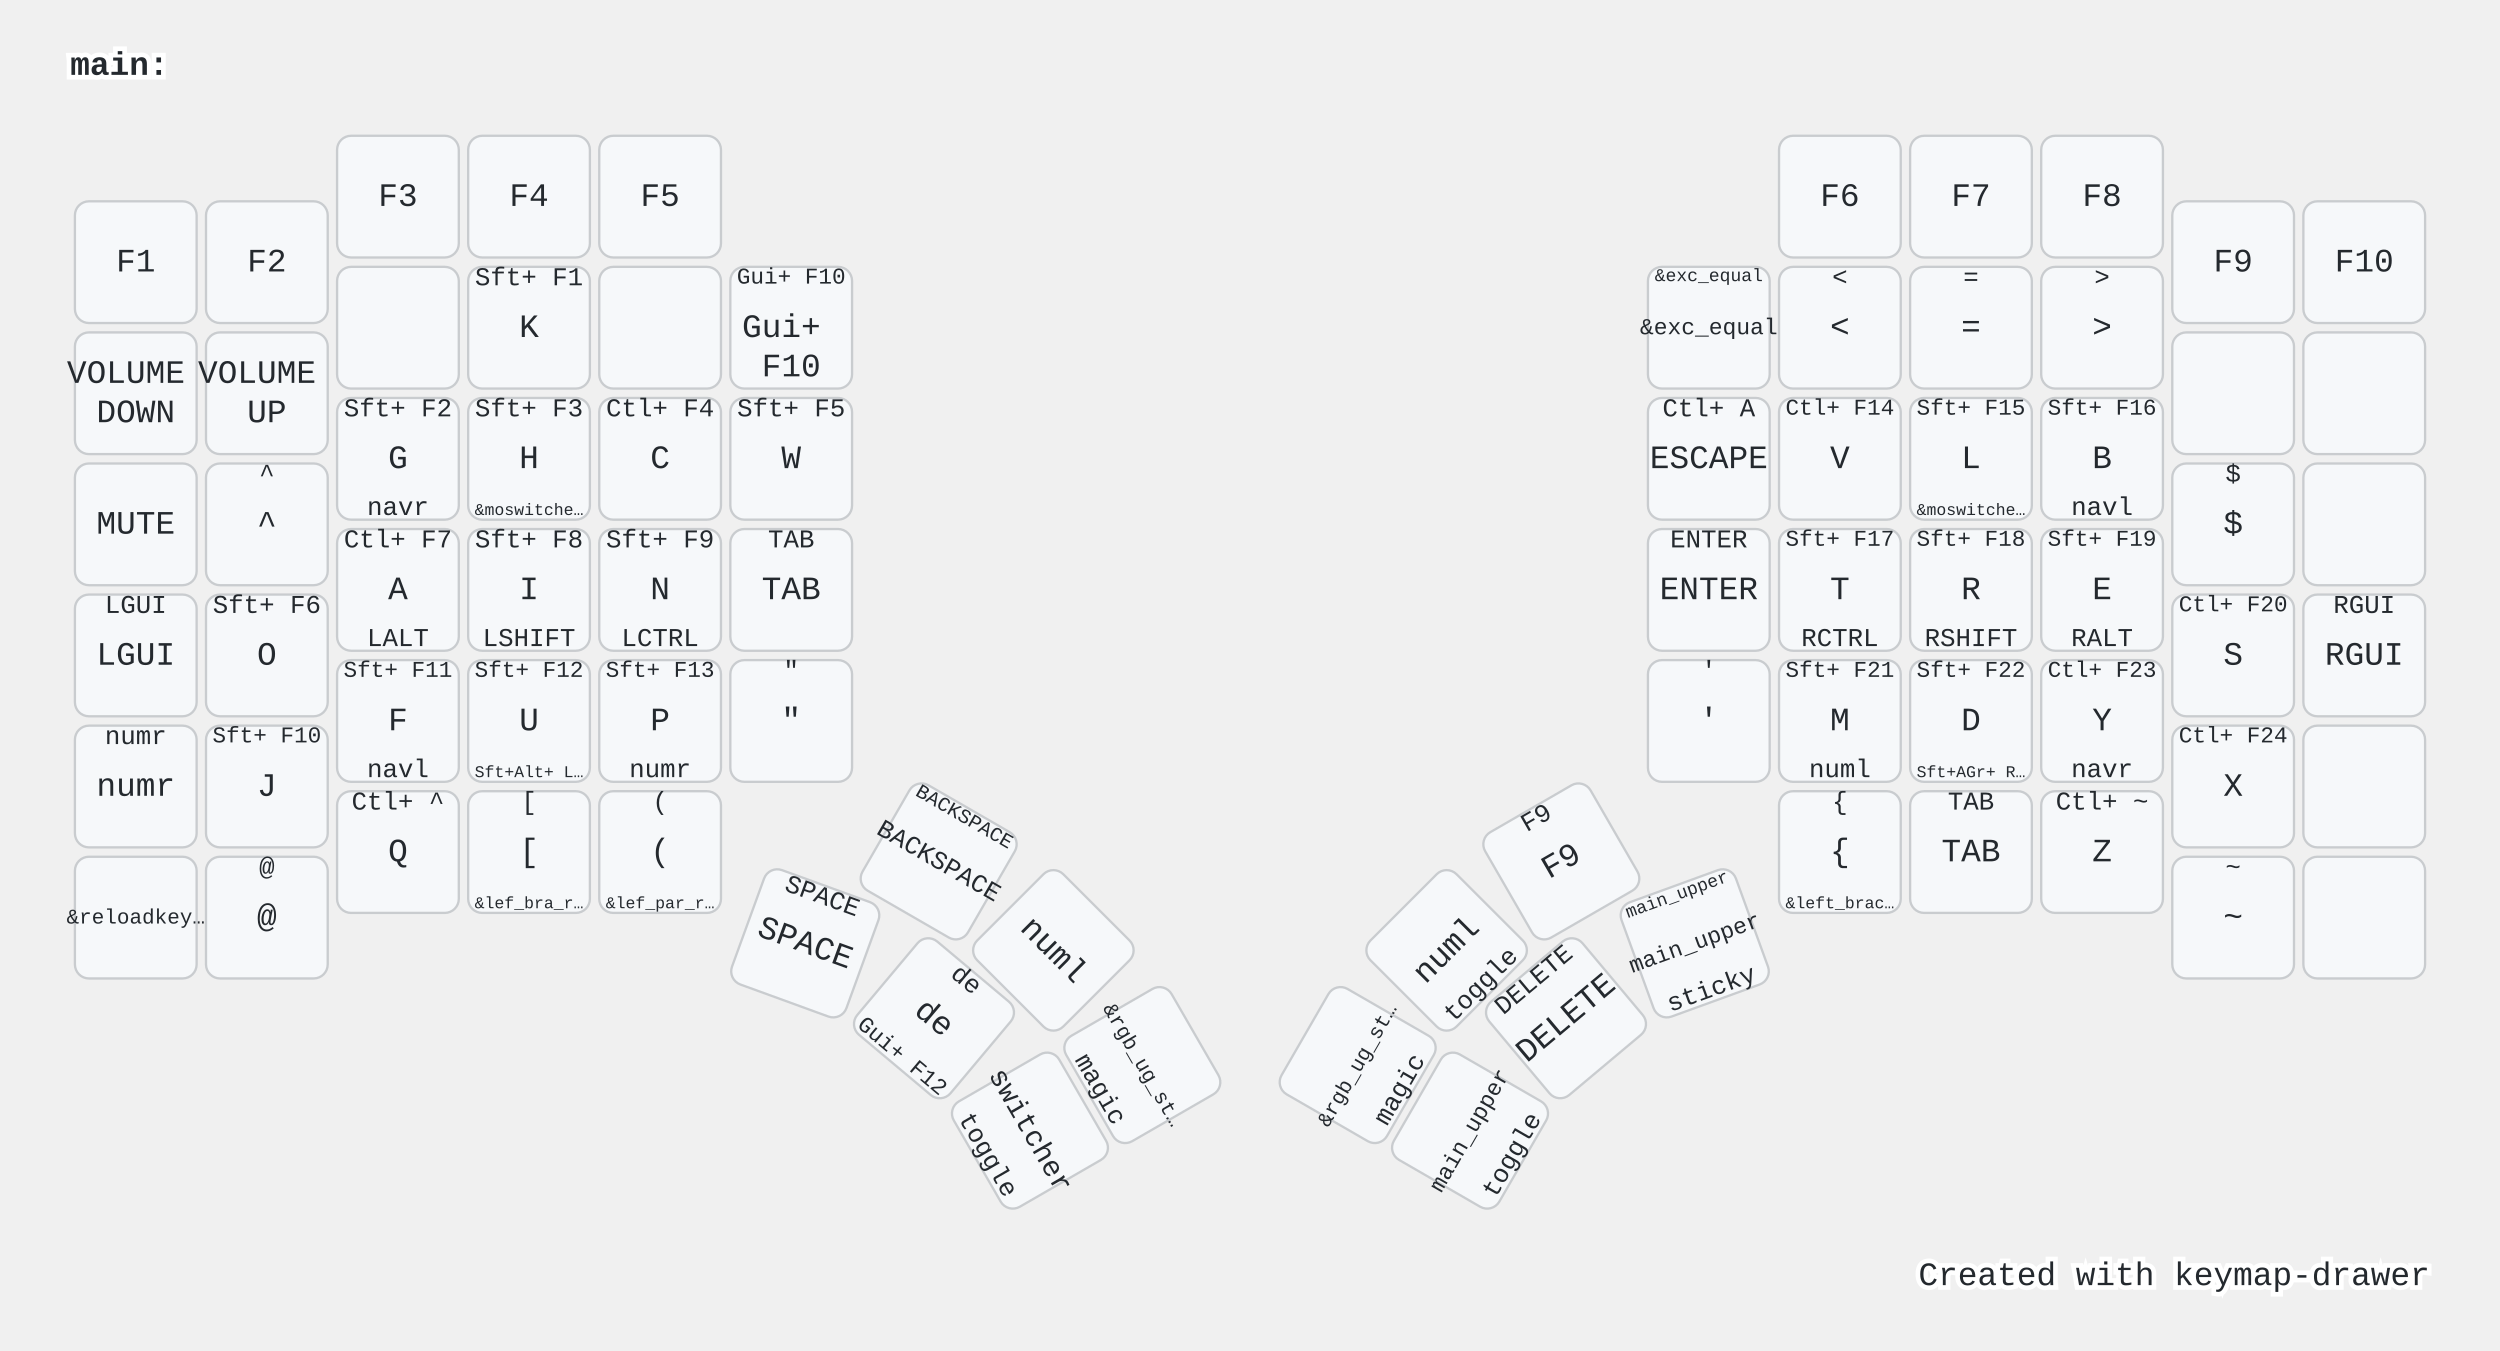
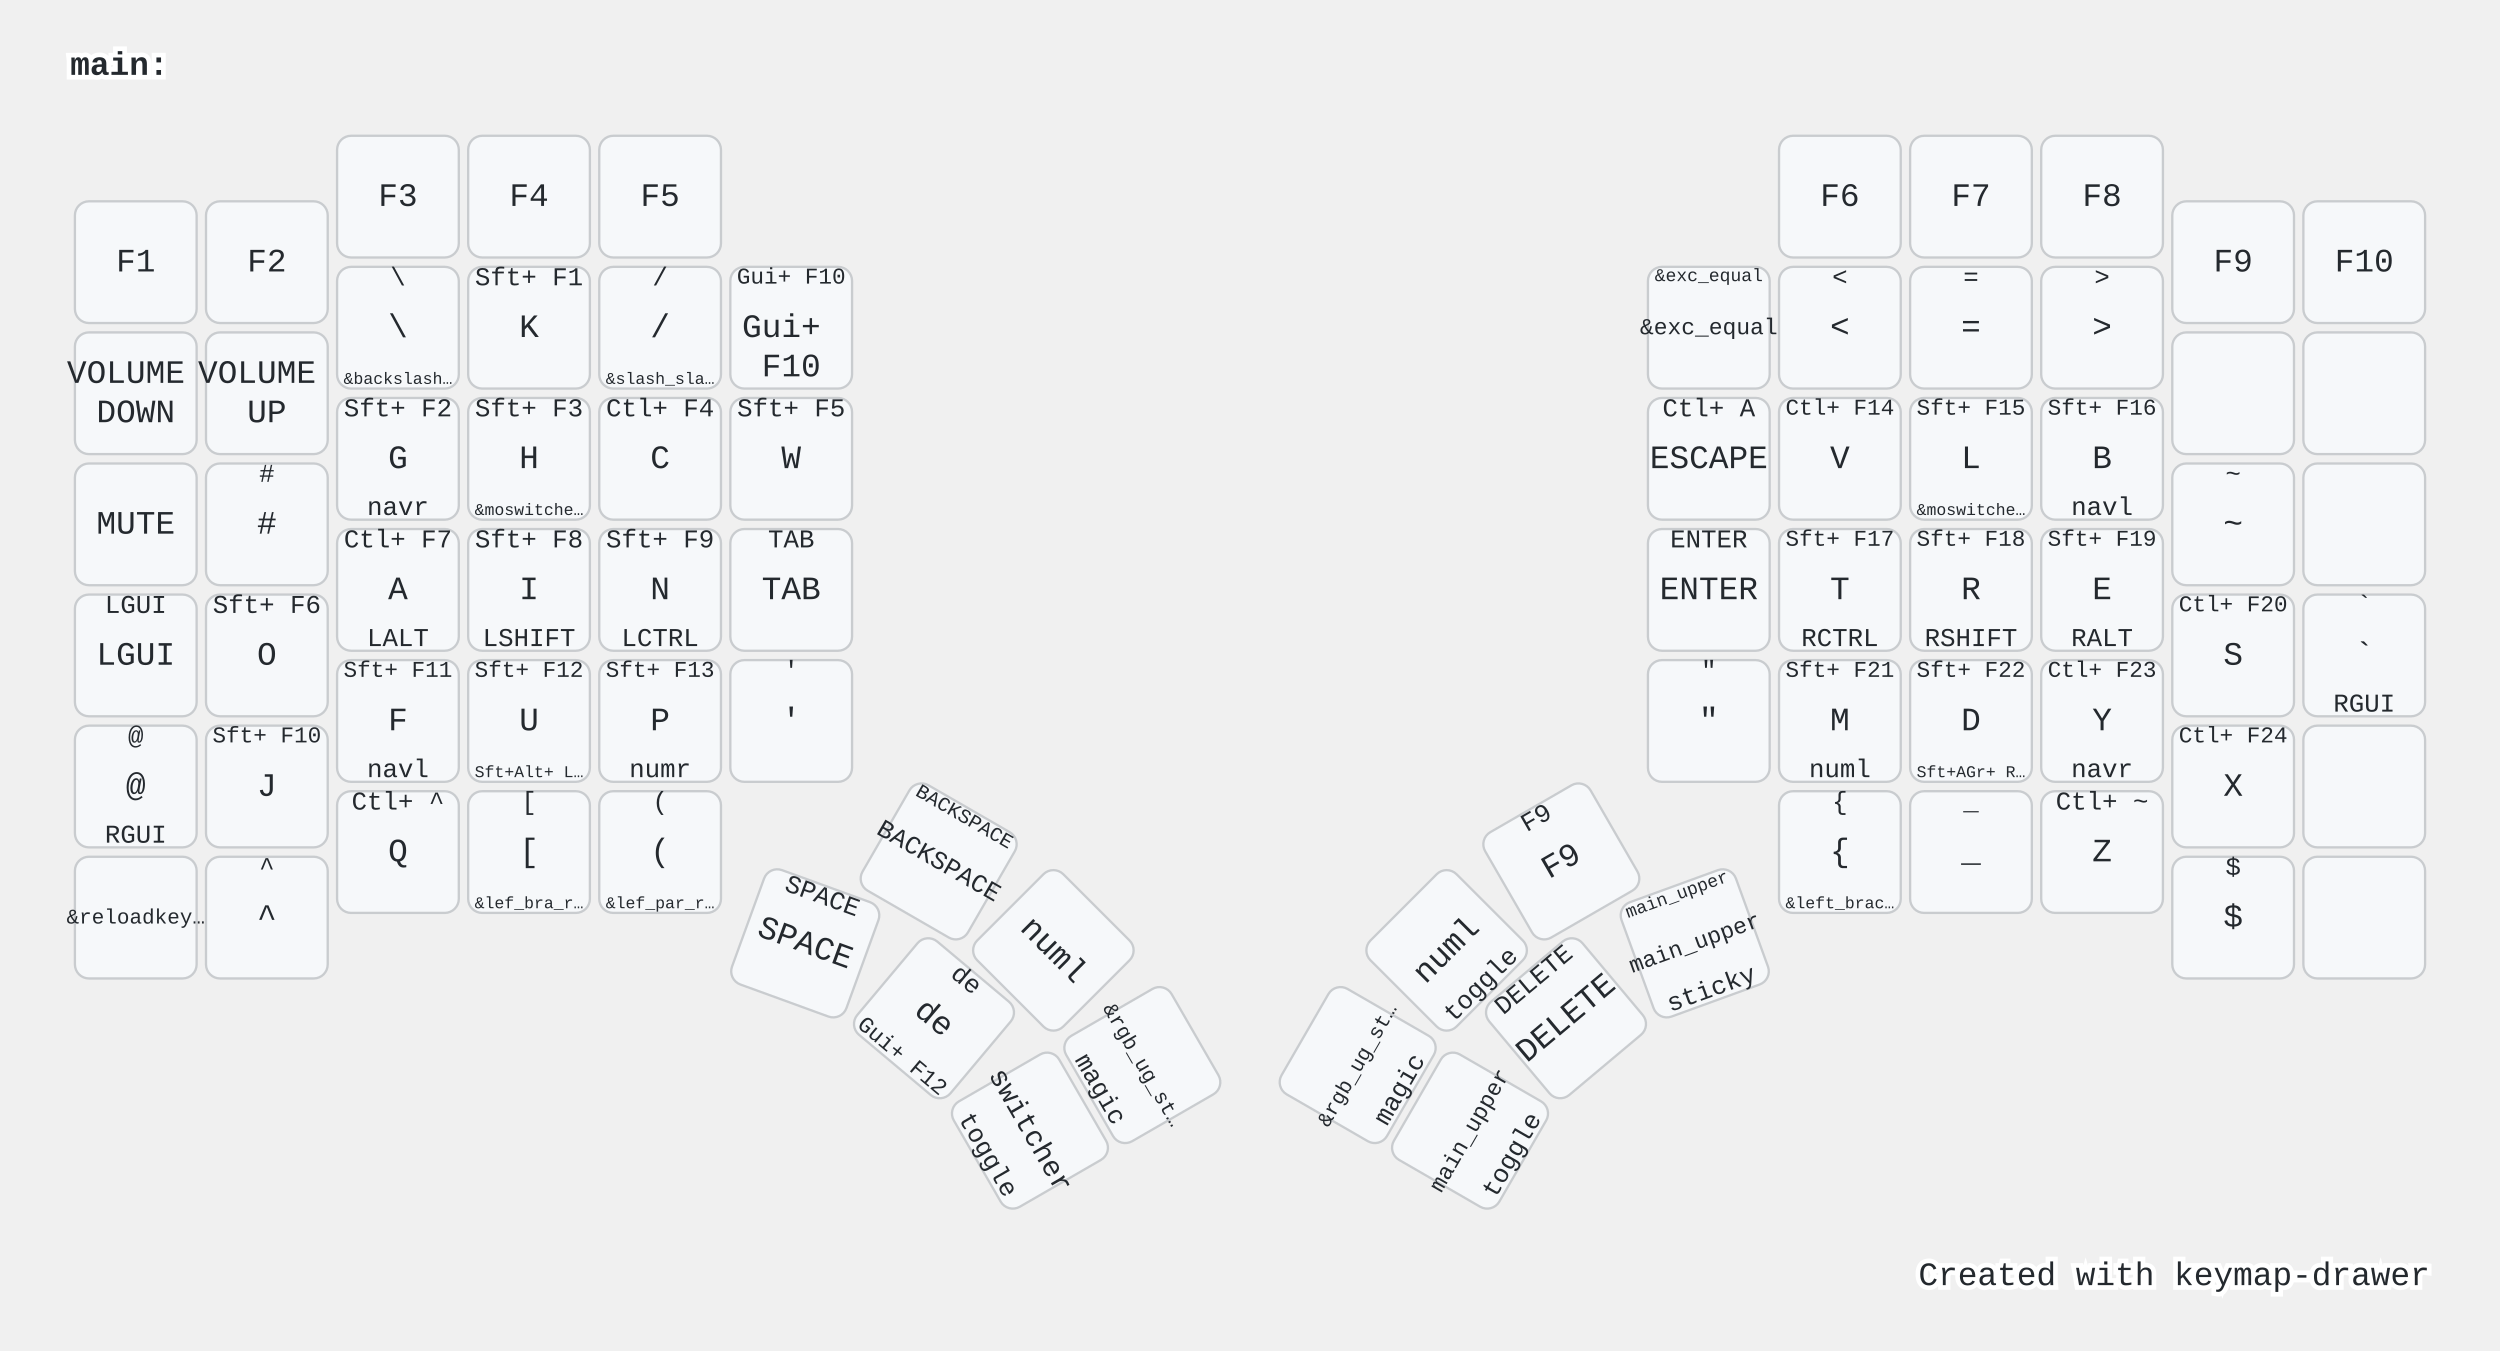
<svg xmlns="http://www.w3.org/2000/svg" width="1068" height="577" viewBox="0 0 1068 577" class="keymap">
  <style>/* inherit to force styles through use tags */
svg path {
    fill: inherit;
}

/* font and background color specifications */
svg.keymap {
    font-family: SFMono-Regular,Consolas,Liberation Mono,Menlo,monospace;
    font-size: 14px;
    font-kerning: normal;
    text-rendering: optimizeLegibility;
    fill: #24292e;
}

/* default key styling */
rect.key {
    fill: #f6f8fa;
}

rect.key, rect.combo {
    stroke: #c9cccf;
    stroke-width: 1;
}

/* default key side styling, only used is draw_key_sides is set */
rect.side {
    filter: brightness(90%);
}

/* color accent for combo boxes */
rect.combo, rect.combo-separate {
    fill: #cdf;
}

/* color accent for held keys */
rect.held, rect.combo.held {
    fill: #fdd;
}

/* color accent for ghost (optional) keys */
rect.ghost, rect.combo.ghost {
    stroke-dasharray: 4, 4;
    stroke-width: 2;
}

text {
    text-anchor: middle;
    dominant-baseline: middle;
}

/* styling for layer labels */
text.label {
    font-weight: bold;
    text-anchor: start;
    stroke: white;
    stroke-width: 4;
    paint-order: stroke;
}

/* styling for optional footer */
text.footer {
    text-anchor: end;
    dominant-baseline: auto;
    stroke: white;
    stroke-width: 4;
    paint-order: stroke;
}

/* styling for combo tap, and key hold/shifted label text */
text.combo, text.hold, text.shifted {
    font-size: 11px;
}

text.hold {
    text-anchor: middle;
    dominant-baseline: auto;
}

text.shifted {
    text-anchor: middle;
    dominant-baseline: hanging;
}

text.layer-activator {
    text-decoration: underline;
}

/* styling for hold/shifted label text in combo box */
text.combo.hold, text.combo.shifted {
    font-size: 8px;
}

/* lighter symbol for transparent keys */
text.trans {
    fill: #7b7e81;
}

/* styling for combo dendrons */
path.combo {
    stroke-width: 1;
    stroke: gray;
    fill: none;
}

/* Start Tabler Icons Cleanup */
/* cannot use height/width with glyphs */
.icon-tabler &gt; path {
    fill: inherit;
    stroke: inherit;
    stroke-width: 2;
}
/* hide tabler's default box */
.icon-tabler &gt; path[stroke="none"][fill="none"] {
    visibility: hidden;
}
/* End Tabler Icons Cleanup */

@media (prefers-color-scheme: dark) {
svg.keymap { fill: #d1d6db; }
rect.key { fill: #3f4750; }
rect.key, rect.combo { stroke: #60666c; }
rect.combo, rect.combo-separate { fill: #1f3d7a; }
rect.held, rect.combo.held { fill: #854747; }
text.label, text.footer { stroke: black; }
text.trans { fill: #7e8184; }
path.combo { stroke: #7f7f7f; }

}</style>
  <g transform="translate(30, 0)" class="layer-main">
    <text x="0" y="28" class="label" id="main">main:</text>
    <g transform="translate(0, 56)">
      <g transform="translate(28, 56)" class="key keypos-0">
        <rect rx="6" ry="6" x="-26" y="-26" width="52" height="52" class="key" />
        <text x="0" y="0" class="key tap">F1</text>
      </g>
      <g transform="translate(84, 56)" class="key keypos-1">
        <rect rx="6" ry="6" x="-26" y="-26" width="52" height="52" class="key" />
        <text x="0" y="0" class="key tap">F2</text>
      </g>
      <g transform="translate(140, 28)" class="key keypos-2">
        <rect rx="6" ry="6" x="-26" y="-26" width="52" height="52" class="key" />
        <text x="0" y="0" class="key tap">F3</text>
      </g>
      <g transform="translate(196, 28)" class="key keypos-3">
        <rect rx="6" ry="6" x="-26" y="-26" width="52" height="52" class="key" />
        <text x="0" y="0" class="key tap">F4</text>
      </g>
      <g transform="translate(252, 28)" class="key keypos-4">
        <rect rx="6" ry="6" x="-26" y="-26" width="52" height="52" class="key" />
        <text x="0" y="0" class="key tap">F5</text>
      </g>
      <g transform="translate(756, 28)" class="key keypos-5">
        <rect rx="6" ry="6" x="-26" y="-26" width="52" height="52" class="key" />
        <text x="0" y="0" class="key tap">F6</text>
      </g>
      <g transform="translate(812, 28)" class="key keypos-6">
        <rect rx="6" ry="6" x="-26" y="-26" width="52" height="52" class="key" />
        <text x="0" y="0" class="key tap">F7</text>
      </g>
      <g transform="translate(868, 28)" class="key keypos-7">
        <rect rx="6" ry="6" x="-26" y="-26" width="52" height="52" class="key" />
        <text x="0" y="0" class="key tap">F8</text>
      </g>
      <g transform="translate(924, 56)" class="key keypos-8">
        <rect rx="6" ry="6" x="-26" y="-26" width="52" height="52" class="key" />
        <text x="0" y="0" class="key tap">F9</text>
      </g>
      <g transform="translate(980, 56)" class="key keypos-9">
        <rect rx="6" ry="6" x="-26" y="-26" width="52" height="52" class="key" />
        <text x="0" y="0" class="key tap">F10</text>
      </g>
      <g transform="translate(28, 112)" class="key keypos-10">
        <rect rx="6" ry="6" x="-26" y="-26" width="52" height="52" class="key" />
        <text x="0" y="0" class="key tap">
          <tspan x="0" dy="-0.6em">VOLUME</tspan>
          <tspan x="0" dy="1.2em">DOWN</tspan>
        </text>
      </g>
      <g transform="translate(84, 112)" class="key keypos-11">
        <rect rx="6" ry="6" x="-26" y="-26" width="52" height="52" class="key" />
        <text x="0" y="0" class="key tap">
          <tspan x="0" dy="-0.6em">VOLUME</tspan>
          <tspan x="0" dy="1.2em">UP</tspan>
        </text>
      </g>
      <g transform="translate(140, 84)" class="key keypos-12">
        <rect rx="6" ry="6" x="-26" y="-26" width="52" height="52" class="key" />
+         <text x="0" y="0" class="key tap">\</text>
+         <text x="0" y="24" class="key hold">
+           <tspan style="font-size: 64%">&amp;backslash…</tspan>
+         </text>
+         <text x="0" y="-24" class="key shifted">\</text>
      </g>
      <g transform="translate(196, 84)" class="key keypos-13">
        <rect rx="6" ry="6" x="-26" y="-26" width="52" height="52" class="key" />
        <text x="0" y="0" class="key tap">K</text>
        <text x="0" y="-24" class="key shifted">Sft+ F1</text>
      </g>
      <g transform="translate(252, 84)" class="key keypos-14">
        <rect rx="6" ry="6" x="-26" y="-26" width="52" height="52" class="key" />
+         <text x="0" y="0" class="key tap">/</text>
+         <text x="0" y="24" class="key hold">
+           <tspan style="font-size: 64%">&amp;slash_sla…</tspan>
+         </text>
+         <text x="0" y="-24" class="key shifted">/</text>
      </g>
      <g transform="translate(308, 84)" class="key keypos-15">
        <rect rx="6" ry="6" x="-26" y="-26" width="52" height="52" class="key" />
        <text x="0" y="0" class="key tap">
          <tspan x="0" dy="-0.0em">Gui+</tspan>
          <tspan x="0" dy="1.2em">F10</tspan>
        </text>
        <text x="0" y="-24" class="key shifted">
          <tspan style="font-size: 88%">Gui+ F10</tspan>
        </text>
      </g>
      <g transform="translate(700, 84)" class="key keypos-16">
        <rect rx="6" ry="6" x="-26" y="-26" width="52" height="52" class="key" />
        <text x="0" y="0" class="key tap">
          <tspan style="font-size: 70%">&amp;exc_equal</tspan>
        </text>
        <text x="0" y="-24" class="key shifted">
          <tspan style="font-size: 70%">&amp;exc_equal</tspan>
        </text>
      </g>
      <g transform="translate(756, 84)" class="key keypos-17">
        <rect rx="6" ry="6" x="-26" y="-26" width="52" height="52" class="key" />
        <text x="0" y="0" class="key tap">&lt;</text>
        <text x="0" y="-24" class="key shifted">&lt;</text>
      </g>
      <g transform="translate(812, 84)" class="key keypos-18">
        <rect rx="6" ry="6" x="-26" y="-26" width="52" height="52" class="key" />
        <text x="0" y="0" class="key tap">=</text>
        <text x="0" y="-24" class="key shifted">=</text>
      </g>
      <g transform="translate(868, 84)" class="key keypos-19">
        <rect rx="6" ry="6" x="-26" y="-26" width="52" height="52" class="key" />
        <text x="0" y="0" class="key tap">&gt;</text>
        <text x="0" y="-24" class="key shifted">&gt;</text>
      </g>
      <g transform="translate(924, 112)" class="key keypos-20">
        <rect rx="6" ry="6" x="-26" y="-26" width="52" height="52" class="key" />
      </g>
      <g transform="translate(980, 112)" class="key keypos-21">
        <rect rx="6" ry="6" x="-26" y="-26" width="52" height="52" class="key" />
      </g>
      <g transform="translate(28, 168)" class="key keypos-22">
        <rect rx="6" ry="6" x="-26" y="-26" width="52" height="52" class="key" />
        <text x="0" y="0" class="key tap">MUTE</text>
      </g>
      <g transform="translate(84, 168)" class="key keypos-23">
        <rect rx="6" ry="6" x="-26" y="-26" width="52" height="52" class="key" />
-         <text x="0" y="0" class="key tap">^</text>
-         <text x="0" y="-24" class="key shifted">^</text>
+         <text x="0" y="0" class="key tap">#</text>
+         <text x="0" y="-24" class="key shifted">#</text>
      </g>
      <g transform="translate(140, 140)" class="key keypos-24">
        <rect rx="6" ry="6" x="-26" y="-26" width="52" height="52" class="key" />
        <text x="0" y="0" class="key tap">G</text>
        <text x="0" y="24" class="key hold">navr</text>
        <text x="0" y="-24" class="key shifted">Sft+ F2</text>
      </g>
      <g transform="translate(196, 140)" class="key keypos-25">
        <rect rx="6" ry="6" x="-26" y="-26" width="52" height="52" class="key" />
        <text x="0" y="0" class="key tap">H</text>
        <text x="0" y="24" class="key hold">
          <tspan style="font-size: 64%">&amp;moswitche…</tspan>
        </text>
        <text x="0" y="-24" class="key shifted">Sft+ F3</text>
      </g>
      <g transform="translate(252, 140)" class="key keypos-26">
        <rect rx="6" ry="6" x="-26" y="-26" width="52" height="52" class="key" />
        <text x="0" y="0" class="key tap">C</text>
        <text x="0" y="-24" class="key shifted">Ctl+ F4</text>
      </g>
      <g transform="translate(308, 140)" class="key keypos-27">
        <rect rx="6" ry="6" x="-26" y="-26" width="52" height="52" class="key" />
        <text x="0" y="0" class="key tap">W</text>
        <text x="0" y="-24" class="key shifted">Sft+ F5</text>
      </g>
      <g transform="translate(700, 140)" class="key keypos-28">
        <rect rx="6" ry="6" x="-26" y="-26" width="52" height="52" class="key" />
        <text x="0" y="0" class="key tap">ESCAPE</text>
        <text x="0" y="-24" class="key shifted">Ctl+ A</text>
      </g>
      <g transform="translate(756, 140)" class="key keypos-29">
        <rect rx="6" ry="6" x="-26" y="-26" width="52" height="52" class="key" />
        <text x="0" y="0" class="key tap">V</text>
        <text x="0" y="-24" class="key shifted">
          <tspan style="font-size: 88%">Ctl+ F14</tspan>
        </text>
      </g>
      <g transform="translate(812, 140)" class="key keypos-30">
        <rect rx="6" ry="6" x="-26" y="-26" width="52" height="52" class="key" />
        <text x="0" y="0" class="key tap">L</text>
        <text x="0" y="24" class="key hold">
          <tspan style="font-size: 64%">&amp;moswitche…</tspan>
        </text>
        <text x="0" y="-24" class="key shifted">
          <tspan style="font-size: 88%">Sft+ F15</tspan>
        </text>
      </g>
      <g transform="translate(868, 140)" class="key keypos-31">
        <rect rx="6" ry="6" x="-26" y="-26" width="52" height="52" class="key" />
        <text x="0" y="0" class="key tap">B</text>
        <text x="0" y="24" class="key hold">navl</text>
        <text x="0" y="-24" class="key shifted">
          <tspan style="font-size: 88%">Sft+ F16</tspan>
        </text>
      </g>
      <g transform="translate(924, 168)" class="key keypos-32">
        <rect rx="6" ry="6" x="-26" y="-26" width="52" height="52" class="key" />
-         <text x="0" y="0" class="key tap">$</text>
-         <text x="0" y="-24" class="key shifted">$</text>
+         <text x="0" y="0" class="key tap">~</text>
+         <text x="0" y="-24" class="key shifted">~</text>
      </g>
      <g transform="translate(980, 168)" class="key keypos-33">
        <rect rx="6" ry="6" x="-26" y="-26" width="52" height="52" class="key" />
      </g>
      <g transform="translate(28, 224)" class="key keypos-34">
        <rect rx="6" ry="6" x="-26" y="-26" width="52" height="52" class="key" />
        <text x="0" y="0" class="key tap">LGUI</text>
        <text x="0" y="-24" class="key shifted">LGUI</text>
      </g>
      <g transform="translate(84, 224)" class="key keypos-35">
        <rect rx="6" ry="6" x="-26" y="-26" width="52" height="52" class="key" />
        <text x="0" y="0" class="key tap">O</text>
        <text x="0" y="-24" class="key shifted">Sft+ F6</text>
      </g>
      <g transform="translate(140, 196)" class="key keypos-36">
        <rect rx="6" ry="6" x="-26" y="-26" width="52" height="52" class="key" />
        <text x="0" y="0" class="key tap">A</text>
        <text x="0" y="24" class="key hold">LALT</text>
        <text x="0" y="-24" class="key shifted">Ctl+ F7</text>
      </g>
      <g transform="translate(196, 196)" class="key keypos-37">
        <rect rx="6" ry="6" x="-26" y="-26" width="52" height="52" class="key" />
        <text x="0" y="0" class="key tap">I</text>
        <text x="0" y="24" class="key hold">LSHIFT</text>
        <text x="0" y="-24" class="key shifted">Sft+ F8</text>
      </g>
      <g transform="translate(252, 196)" class="key keypos-38">
        <rect rx="6" ry="6" x="-26" y="-26" width="52" height="52" class="key" />
        <text x="0" y="0" class="key tap">N</text>
        <text x="0" y="24" class="key hold">LCTRL</text>
        <text x="0" y="-24" class="key shifted">Sft+ F9</text>
      </g>
      <g transform="translate(308, 196)" class="key keypos-39">
        <rect rx="6" ry="6" x="-26" y="-26" width="52" height="52" class="key" />
        <text x="0" y="0" class="key tap">TAB</text>
        <text x="0" y="-24" class="key shifted">TAB</text>
      </g>
      <g transform="translate(700, 196)" class="key keypos-40">
        <rect rx="6" ry="6" x="-26" y="-26" width="52" height="52" class="key" />
        <text x="0" y="0" class="key tap">ENTER</text>
        <text x="0" y="-24" class="key shifted">ENTER</text>
      </g>
      <g transform="translate(756, 196)" class="key keypos-41">
        <rect rx="6" ry="6" x="-26" y="-26" width="52" height="52" class="key" />
        <text x="0" y="0" class="key tap">T</text>
        <text x="0" y="24" class="key hold">RCTRL</text>
        <text x="0" y="-24" class="key shifted">
          <tspan style="font-size: 88%">Sft+ F17</tspan>
        </text>
      </g>
      <g transform="translate(812, 196)" class="key keypos-42">
        <rect rx="6" ry="6" x="-26" y="-26" width="52" height="52" class="key" />
        <text x="0" y="0" class="key tap">R</text>
        <text x="0" y="24" class="key hold">RSHIFT</text>
        <text x="0" y="-24" class="key shifted">
          <tspan style="font-size: 88%">Sft+ F18</tspan>
        </text>
      </g>
      <g transform="translate(868, 196)" class="key keypos-43">
        <rect rx="6" ry="6" x="-26" y="-26" width="52" height="52" class="key" />
        <text x="0" y="0" class="key tap">E</text>
        <text x="0" y="24" class="key hold">RALT</text>
        <text x="0" y="-24" class="key shifted">
          <tspan style="font-size: 88%">Sft+ F19</tspan>
        </text>
      </g>
      <g transform="translate(924, 224)" class="key keypos-44">
        <rect rx="6" ry="6" x="-26" y="-26" width="52" height="52" class="key" />
        <text x="0" y="0" class="key tap">S</text>
        <text x="0" y="-24" class="key shifted">
          <tspan style="font-size: 88%">Ctl+ F20</tspan>
        </text>
      </g>
      <g transform="translate(980, 224)" class="key keypos-45">
        <rect rx="6" ry="6" x="-26" y="-26" width="52" height="52" class="key" />
-         <text x="0" y="0" class="key tap">RGUI</text>
-         <text x="0" y="-24" class="key shifted">RGUI</text>
+         <text x="0" y="0" class="key tap">`</text>
+         <text x="0" y="24" class="key hold">RGUI</text>
+         <text x="0" y="-24" class="key shifted">`</text>
      </g>
      <g transform="translate(28, 280)" class="key keypos-46">
        <rect rx="6" ry="6" x="-26" y="-26" width="52" height="52" class="key" />
-         <text x="0" y="0" class="key tap">numr</text>
-         <text x="0" y="-24" class="key shifted">numr</text>
+         <text x="0" y="0" class="key tap">@</text>
+         <text x="0" y="24" class="key hold">RGUI</text>
+         <text x="0" y="-24" class="key shifted">@</text>
      </g>
      <g transform="translate(84, 280)" class="key keypos-47">
        <rect rx="6" ry="6" x="-26" y="-26" width="52" height="52" class="key" />
        <text x="0" y="0" class="key tap">J</text>
        <text x="0" y="-24" class="key shifted">
          <tspan style="font-size: 88%">Sft+ F10</tspan>
        </text>
      </g>
      <g transform="translate(140, 252)" class="key keypos-48">
        <rect rx="6" ry="6" x="-26" y="-26" width="52" height="52" class="key" />
        <text x="0" y="0" class="key tap">F</text>
        <text x="0" y="24" class="key hold">navl</text>
        <text x="0" y="-24" class="key shifted">
          <tspan style="font-size: 88%">Sft+ F11</tspan>
        </text>
      </g>
      <g transform="translate(196, 252)" class="key keypos-49">
        <rect rx="6" ry="6" x="-26" y="-26" width="52" height="52" class="key" />
        <text x="0" y="0" class="key tap">U</text>
        <text x="0" y="24" class="key hold">
          <tspan style="font-size: 64%">Sft+Alt+ L…</tspan>
        </text>
        <text x="0" y="-24" class="key shifted">
          <tspan style="font-size: 88%">Sft+ F12</tspan>
        </text>
      </g>
      <g transform="translate(252, 252)" class="key keypos-50">
        <rect rx="6" ry="6" x="-26" y="-26" width="52" height="52" class="key" />
        <text x="0" y="0" class="key tap">P</text>
        <text x="0" y="24" class="key hold">numr</text>
        <text x="0" y="-24" class="key shifted">
          <tspan style="font-size: 88%">Sft+ F13</tspan>
        </text>
      </g>
      <g transform="translate(308, 252)" class="key keypos-51">
        <rect rx="6" ry="6" x="-26" y="-26" width="52" height="52" class="key" />
+         <text x="0" y="0" class="key tap">'</text>
+         <text x="0" y="-24" class="key shifted">'</text>
+       </g>
+       <g transform="translate(371, 312) rotate(30.0)" class="key keypos-52">
+         <rect rx="6" ry="6" x="-26" y="-26" width="52" height="52" class="key" />
+         <text x="0" y="0" class="key tap">
+           <tspan style="font-size: 78%">BACKSPACE</tspan>
+         </text>
+         <text x="0" y="-24" class="key shifted">
+           <tspan style="font-size: 78%">BACKSPACE</tspan>
+         </text>
+       </g>
+       <g transform="translate(420, 350) rotate(45.0)" class="key keypos-53">
+         <rect rx="6" ry="6" x="-26" y="-26" width="52" height="52" class="key" />
+         <text x="0" y="0" class="key tap">numl</text>
+       </g>
+       <g transform="translate(458, 399) rotate(60.0)" class="key keypos-54">
+         <rect rx="6" ry="6" x="-26" y="-26" width="52" height="52" class="key" />
+         <text x="0" y="0" class="key tap">
+           <tspan style="font-size: 64%">&amp;rgb_ug_st…</tspan>
+         </text>
+         <text x="0" y="24" class="key hold">magic</text>
+       </g>
+       <g transform="translate(550, 399) rotate(-60.0)" class="key keypos-55">
+         <rect rx="6" ry="6" x="-26" y="-26" width="52" height="52" class="key" />
+         <text x="0" y="0" class="key tap">
+           <tspan style="font-size: 64%">&amp;rgb_ug_st…</tspan>
+         </text>
+         <text x="0" y="24" class="key hold">magic</text>
+       </g>
+       <g transform="translate(588, 350) rotate(-45.0)" class="key keypos-56">
+         <rect rx="6" ry="6" x="-26" y="-26" width="52" height="52" class="key" />
+         <text x="0" y="0" class="key tap">numl</text>
+         <text x="0" y="24" class="key hold">toggle</text>
+       </g>
+       <g transform="translate(637, 312) rotate(-30.0)" class="key keypos-57">
+         <rect rx="6" ry="6" x="-26" y="-26" width="52" height="52" class="key" />
+         <text x="0" y="0" class="key tap">F9</text>
+         <text x="0" y="-24" class="key shifted">F9</text>
+       </g>
+       <g transform="translate(700, 252)" class="key keypos-58">
+         <rect rx="6" ry="6" x="-26" y="-26" width="52" height="52" class="key" />
        <text x="0" y="0" class="key tap">"</text>
        <text x="0" y="-24" class="key shifted">"</text>
      </g>
-       <g transform="translate(371, 312) rotate(30.0)" class="key keypos-52">
-         <rect rx="6" ry="6" x="-26" y="-26" width="52" height="52" class="key" />
-         <text x="0" y="0" class="key tap">
-           <tspan style="font-size: 78%">BACKSPACE</tspan>
-         </text>
-         <text x="0" y="-24" class="key shifted">
-           <tspan style="font-size: 78%">BACKSPACE</tspan>
-         </text>
-       </g>
-       <g transform="translate(420, 350) rotate(45.0)" class="key keypos-53">
-         <rect rx="6" ry="6" x="-26" y="-26" width="52" height="52" class="key" />
-         <text x="0" y="0" class="key tap">numl</text>
-       </g>
-       <g transform="translate(458, 399) rotate(60.0)" class="key keypos-54">
-         <rect rx="6" ry="6" x="-26" y="-26" width="52" height="52" class="key" />
-         <text x="0" y="0" class="key tap">
-           <tspan style="font-size: 64%">&amp;rgb_ug_st…</tspan>
-         </text>
-         <text x="0" y="24" class="key hold">magic</text>
-       </g>
-       <g transform="translate(550, 399) rotate(-60.0)" class="key keypos-55">
-         <rect rx="6" ry="6" x="-26" y="-26" width="52" height="52" class="key" />
-         <text x="0" y="0" class="key tap">
-           <tspan style="font-size: 64%">&amp;rgb_ug_st…</tspan>
-         </text>
-         <text x="0" y="24" class="key hold">magic</text>
-       </g>
-       <g transform="translate(588, 350) rotate(-45.0)" class="key keypos-56">
-         <rect rx="6" ry="6" x="-26" y="-26" width="52" height="52" class="key" />
-         <text x="0" y="0" class="key tap">numl</text>
-         <text x="0" y="24" class="key hold">toggle</text>
-       </g>
-       <g transform="translate(637, 312) rotate(-30.0)" class="key keypos-57">
-         <rect rx="6" ry="6" x="-26" y="-26" width="52" height="52" class="key" />
-         <text x="0" y="0" class="key tap">F9</text>
-         <text x="0" y="-24" class="key shifted">F9</text>
-       </g>
-       <g transform="translate(700, 252)" class="key keypos-58">
-         <rect rx="6" ry="6" x="-26" y="-26" width="52" height="52" class="key" />
-         <text x="0" y="0" class="key tap">'</text>
-         <text x="0" y="-24" class="key shifted">'</text>
-       </g>
      <g transform="translate(756, 252)" class="key keypos-59">
        <rect rx="6" ry="6" x="-26" y="-26" width="52" height="52" class="key" />
        <text x="0" y="0" class="key tap">M</text>
        <text x="0" y="24" class="key hold">numl</text>
        <text x="0" y="-24" class="key shifted">
          <tspan style="font-size: 88%">Sft+ F21</tspan>
        </text>
      </g>
      <g transform="translate(812, 252)" class="key keypos-60">
        <rect rx="6" ry="6" x="-26" y="-26" width="52" height="52" class="key" />
        <text x="0" y="0" class="key tap">D</text>
        <text x="0" y="24" class="key hold">
          <tspan style="font-size: 64%">Sft+AGr+ R…</tspan>
        </text>
        <text x="0" y="-24" class="key shifted">
          <tspan style="font-size: 88%">Sft+ F22</tspan>
        </text>
      </g>
      <g transform="translate(868, 252)" class="key keypos-61">
        <rect rx="6" ry="6" x="-26" y="-26" width="52" height="52" class="key" />
        <text x="0" y="0" class="key tap">Y</text>
        <text x="0" y="24" class="key hold">navr</text>
        <text x="0" y="-24" class="key shifted">
          <tspan style="font-size: 88%">Ctl+ F23</tspan>
        </text>
      </g>
      <g transform="translate(924, 280)" class="key keypos-62">
        <rect rx="6" ry="6" x="-26" y="-26" width="52" height="52" class="key" />
        <text x="0" y="0" class="key tap">X</text>
        <text x="0" y="-24" class="key shifted">
          <tspan style="font-size: 88%">Ctl+ F24</tspan>
        </text>
      </g>
      <g transform="translate(980, 280)" class="key keypos-63">
        <rect rx="6" ry="6" x="-26" y="-26" width="52" height="52" class="key" />
      </g>
      <g transform="translate(28, 336)" class="key keypos-64">
        <rect rx="6" ry="6" x="-26" y="-26" width="52" height="52" class="key" />
        <text x="0" y="0" class="key tap">
          <tspan style="font-size: 64%">&amp;reloadkey…</tspan>
        </text>
      </g>
      <g transform="translate(84, 336)" class="key keypos-65">
        <rect rx="6" ry="6" x="-26" y="-26" width="52" height="52" class="key" />
-         <text x="0" y="0" class="key tap">@</text>
-         <text x="0" y="-24" class="key shifted">@</text>
+         <text x="0" y="0" class="key tap">^</text>
+         <text x="0" y="-24" class="key shifted">^</text>
      </g>
      <g transform="translate(140, 308)" class="key keypos-66">
        <rect rx="6" ry="6" x="-26" y="-26" width="52" height="52" class="key" />
        <text x="0" y="0" class="key tap">Q</text>
        <text x="0" y="-24" class="key shifted">Ctl+ ^</text>
      </g>
      <g transform="translate(196, 308)" class="key keypos-67">
        <rect rx="6" ry="6" x="-26" y="-26" width="52" height="52" class="key" />
        <text x="0" y="0" class="key tap">[</text>
        <text x="0" y="24" class="key hold">
          <tspan style="font-size: 64%">&amp;lef_bra_r…</tspan>
        </text>
        <text x="0" y="-24" class="key shifted">[</text>
      </g>
      <g transform="translate(252, 308)" class="key keypos-68">
        <rect rx="6" ry="6" x="-26" y="-26" width="52" height="52" class="key" />
        <text x="0" y="0" class="key tap">(</text>
        <text x="0" y="24" class="key hold">
          <tspan style="font-size: 64%">&amp;lef_par_r…</tspan>
        </text>
        <text x="0" y="-24" class="key shifted">(</text>
      </g>
      <g transform="translate(314, 347) rotate(20.0)" class="key keypos-69">
        <rect rx="6" ry="6" x="-26" y="-26" width="52" height="52" class="key" />
        <text x="0" y="0" class="key tap">SPACE</text>
        <text x="0" y="-24" class="key shifted">SPACE</text>
      </g>
      <g transform="translate(369, 379) rotate(40.0)" class="key keypos-70">
        <rect rx="6" ry="6" x="-26" y="-26" width="52" height="52" class="key" />
        <text x="0" y="0" class="key tap">de</text>
        <text x="0" y="24" class="key hold">
          <tspan style="font-size: 88%">Gui+ F12</tspan>
        </text>
        <text x="0" y="-24" class="key shifted">de</text>
      </g>
      <g transform="translate(410, 427) rotate(60.0)" class="key keypos-71">
        <rect rx="6" ry="6" x="-26" y="-26" width="52" height="52" class="key" />
        <text x="0" y="0" class="key tap">
          <tspan style="font-size: 88%">switcher</tspan>
        </text>
        <text x="0" y="24" class="key hold">toggle</text>
      </g>
      <g transform="translate(598, 427) rotate(-60.0)" class="key keypos-72">
        <rect rx="6" ry="6" x="-26" y="-26" width="52" height="52" class="key" />
        <text x="0" y="0" class="key tap">
          <tspan style="font-size: 70%">main_upper</tspan>
        </text>
        <text x="0" y="24" class="key hold">toggle</text>
      </g>
      <g transform="translate(639, 379) rotate(-40.0)" class="key keypos-73">
        <rect rx="6" ry="6" x="-26" y="-26" width="52" height="52" class="key" />
        <text x="0" y="0" class="key tap">DELETE</text>
        <text x="0" y="-24" class="key shifted">DELETE</text>
      </g>
      <g transform="translate(694, 347) rotate(-20.0)" class="key keypos-74">
        <rect rx="6" ry="6" x="-26" y="-26" width="52" height="52" class="key" />
        <text x="0" y="0" class="key tap">
          <tspan style="font-size: 70%">main_upper</tspan>
        </text>
        <text x="0" y="24" class="key hold">sticky</text>
        <text x="0" y="-24" class="key shifted">
          <tspan style="font-size: 70%">main_upper</tspan>
        </text>
      </g>
      <g transform="translate(756, 308)" class="key keypos-75">
        <rect rx="6" ry="6" x="-26" y="-26" width="52" height="52" class="key" />
        <text x="0" y="0" class="key tap">{</text>
        <text x="0" y="24" class="key hold">
          <tspan style="font-size: 64%">&amp;left_brac…</tspan>
        </text>
        <text x="0" y="-24" class="key shifted">{</text>
      </g>
      <g transform="translate(812, 308)" class="key keypos-76">
        <rect rx="6" ry="6" x="-26" y="-26" width="52" height="52" class="key" />
-         <text x="0" y="0" class="key tap">TAB</text>
-         <text x="0" y="-24" class="key shifted">TAB</text>
+         <text x="0" y="0" class="key tap">_</text>
+         <text x="0" y="-24" class="key shifted">_</text>
      </g>
      <g transform="translate(868, 308)" class="key keypos-77">
        <rect rx="6" ry="6" x="-26" y="-26" width="52" height="52" class="key" />
        <text x="0" y="0" class="key tap">Z</text>
        <text x="0" y="-24" class="key shifted">Ctl+ ~</text>
      </g>
      <g transform="translate(924, 336)" class="key keypos-78">
        <rect rx="6" ry="6" x="-26" y="-26" width="52" height="52" class="key" />
-         <text x="0" y="0" class="key tap">~</text>
-         <text x="0" y="-24" class="key shifted">~</text>
+         <text x="0" y="0" class="key tap">$</text>
+         <text x="0" y="-24" class="key shifted">$</text>
      </g>
      <g transform="translate(980, 336)" class="key keypos-79">
        <rect rx="6" ry="6" x="-26" y="-26" width="52" height="52" class="key" />
      </g>
    </g>
  </g>
  <text x="1038.0" y="549.0" class="footer">Created with <a href="https://github.com/caksoylar/keymap-drawer">keymap-drawer</a>
  </text>
</svg>
